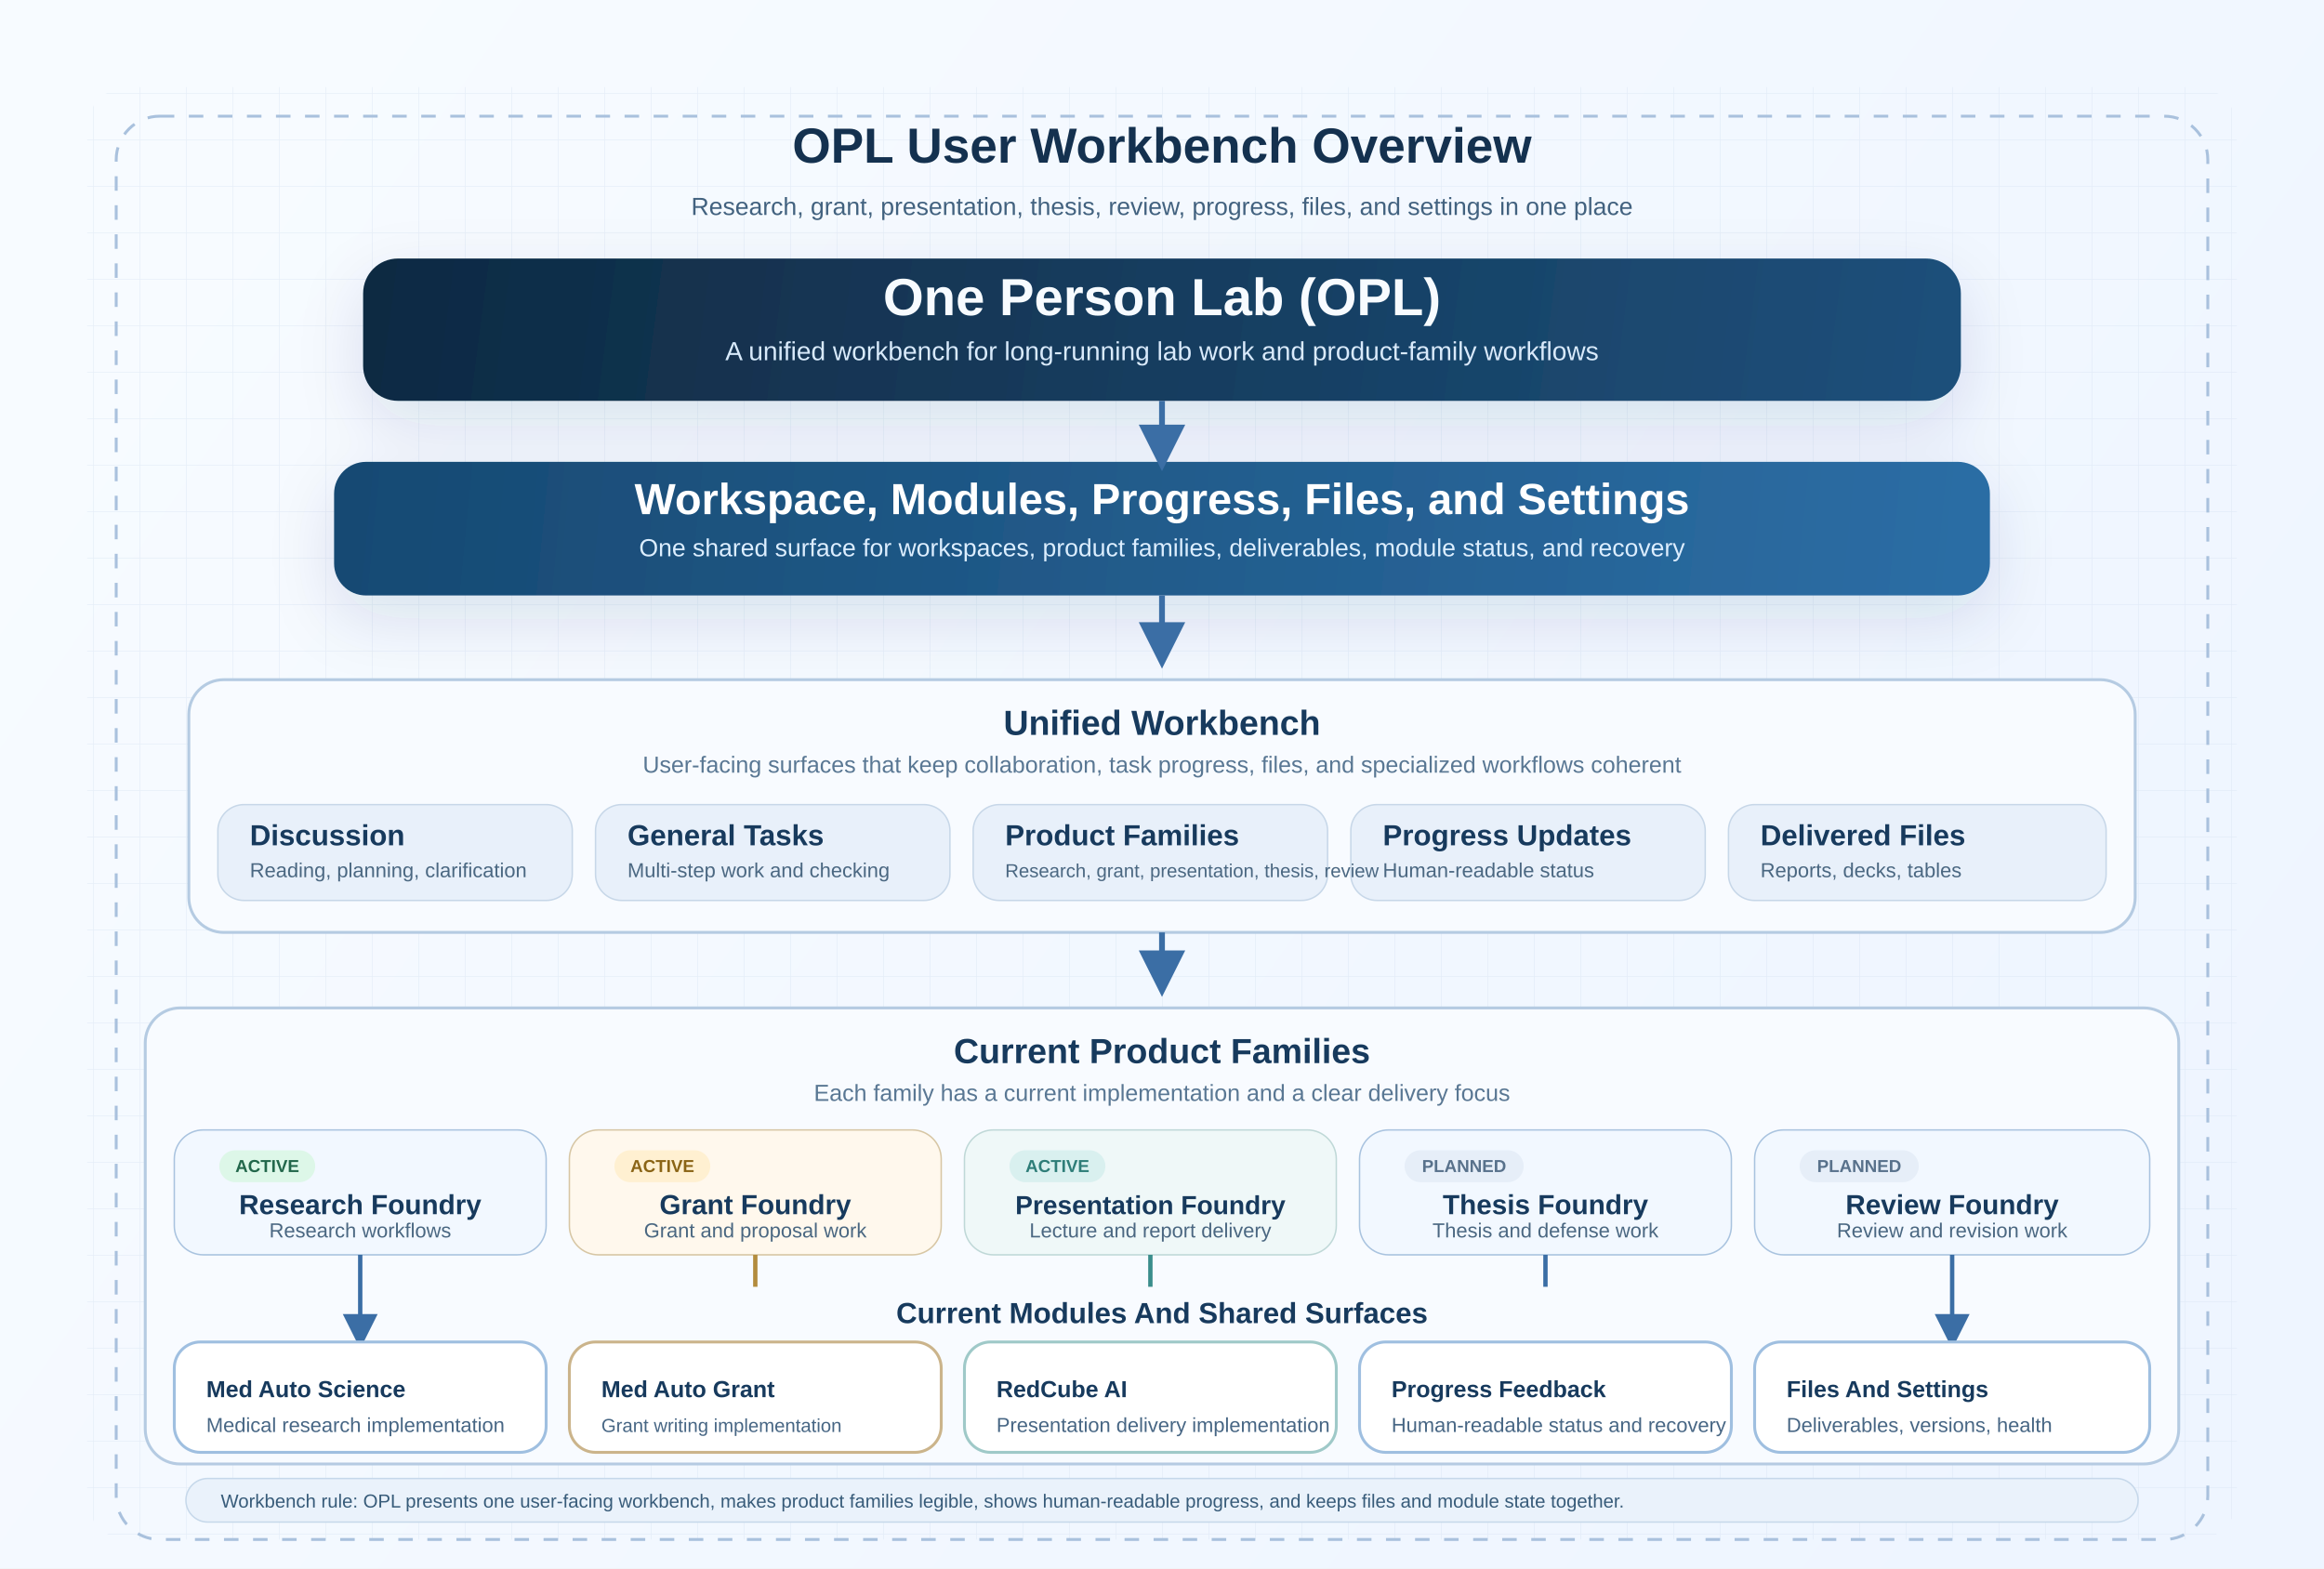
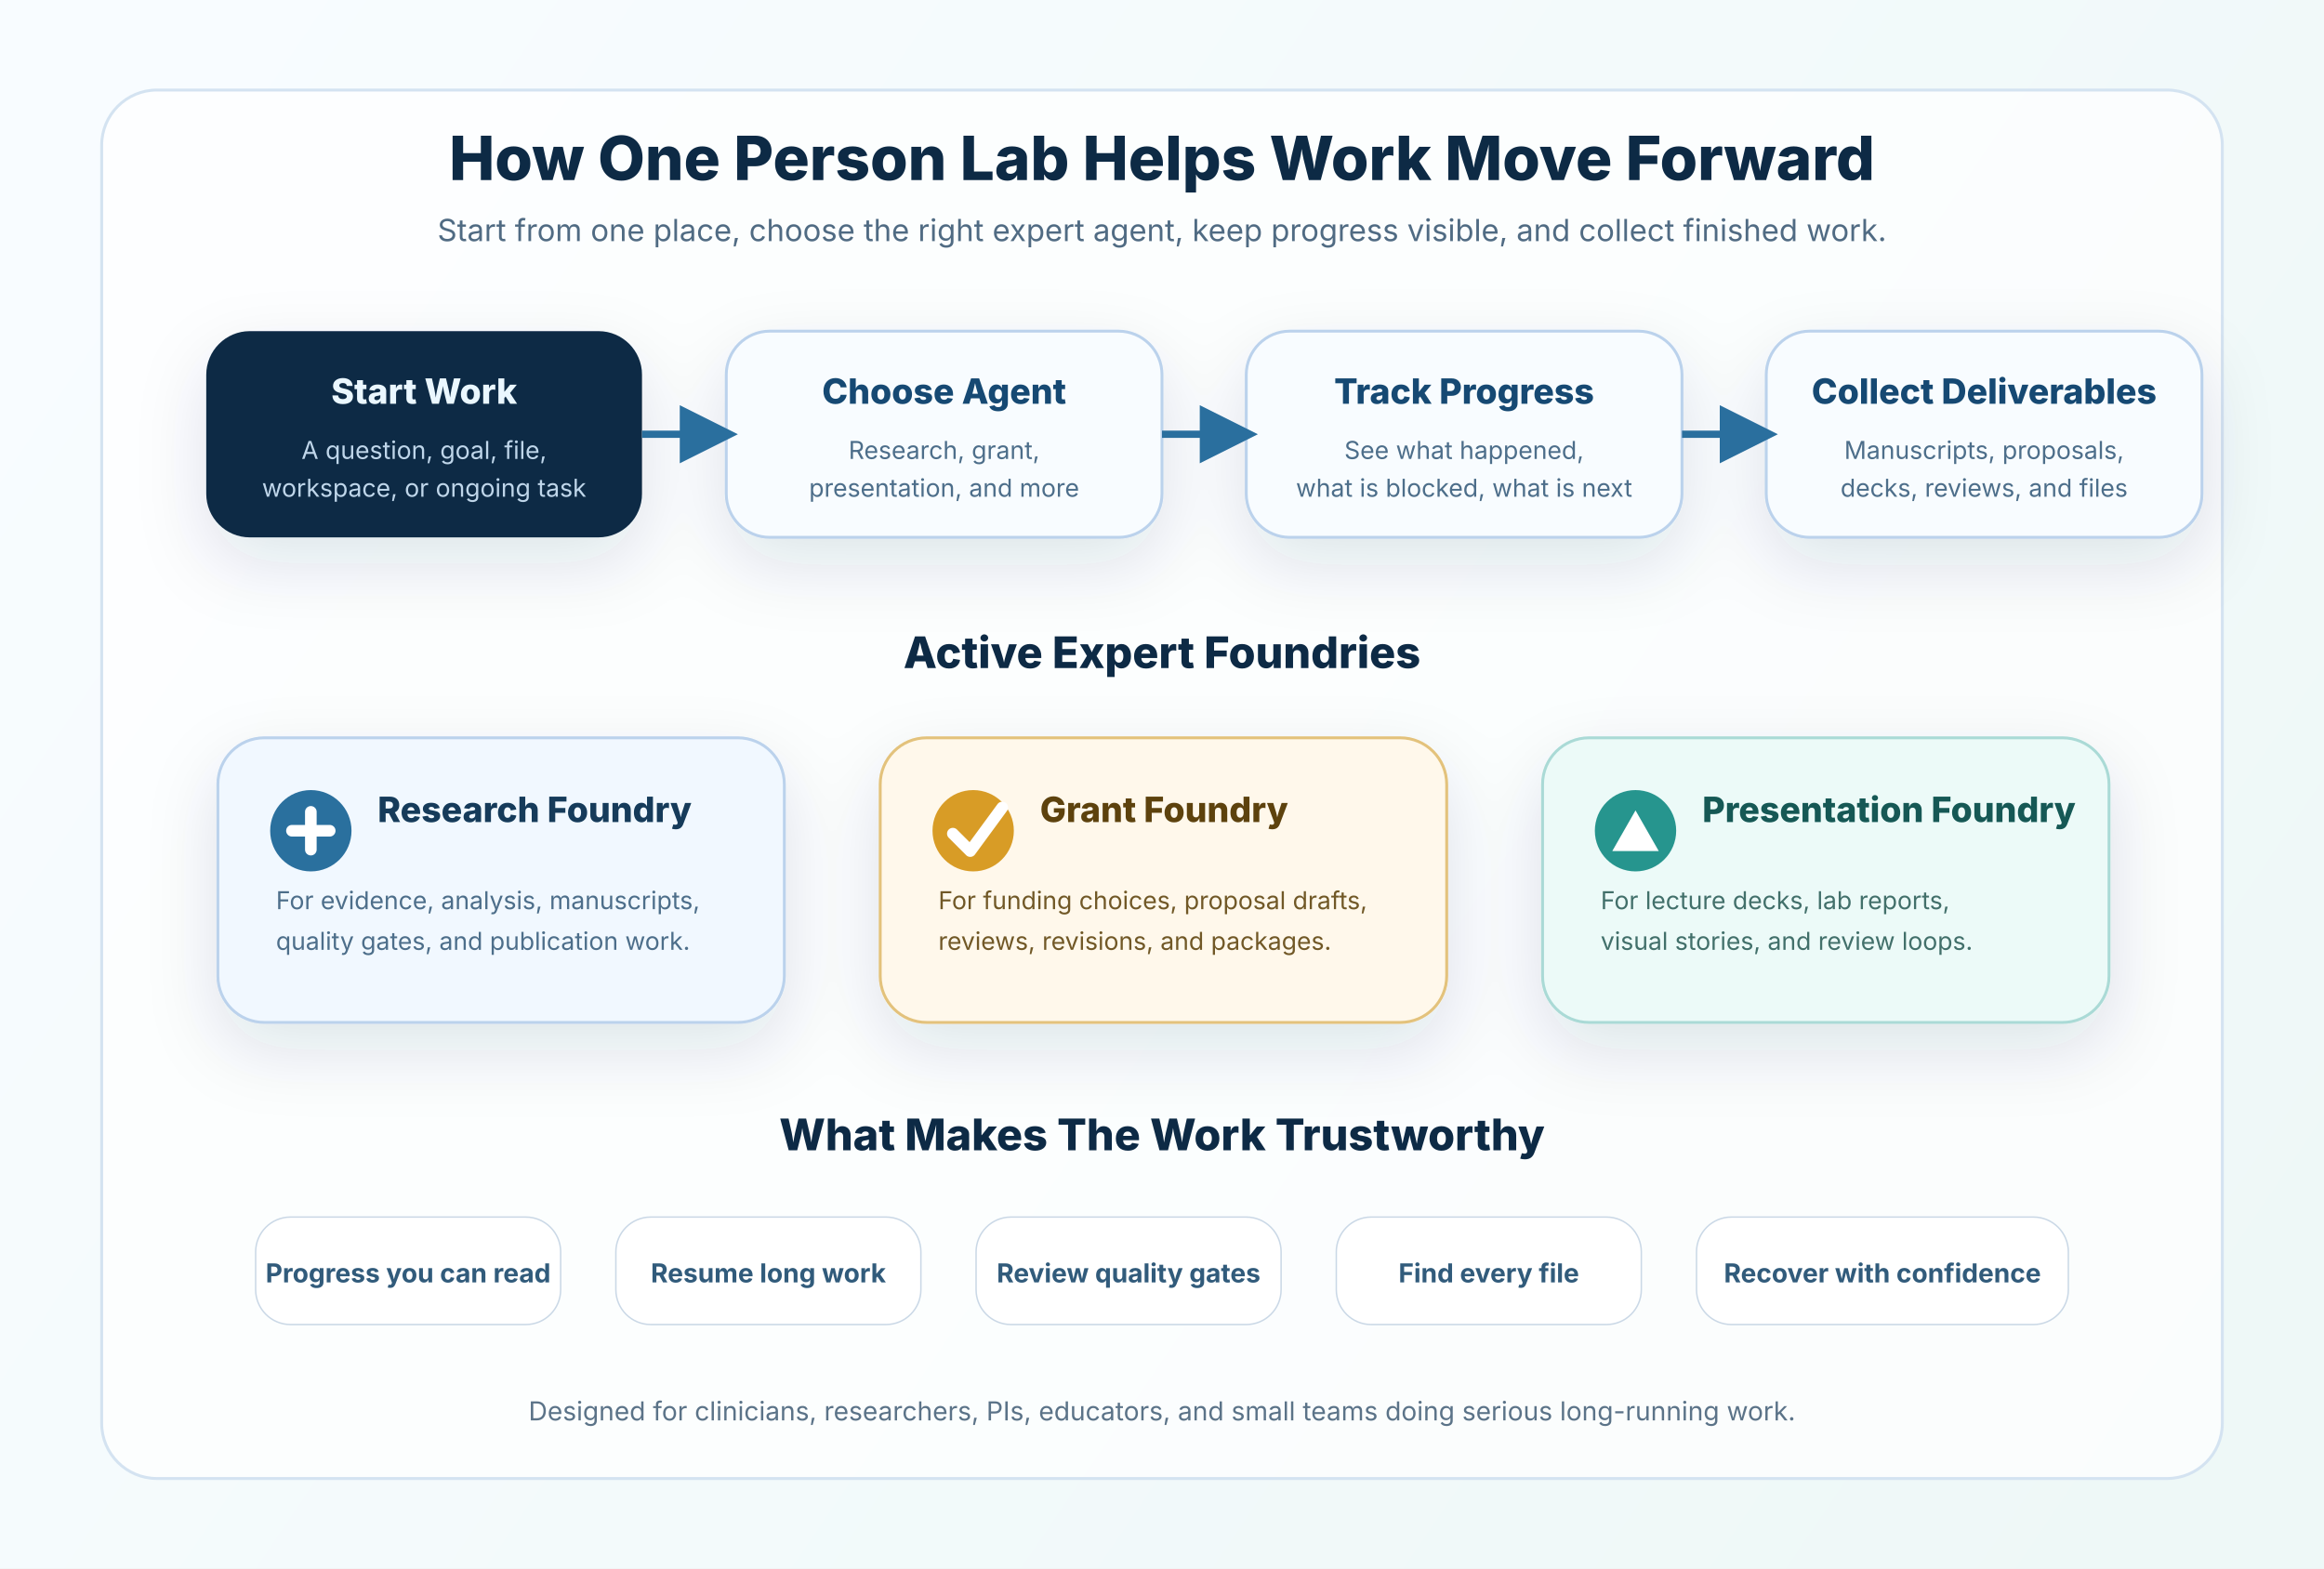
- <svg xmlns="http://www.w3.org/2000/svg" width="1600" height="1080" viewBox="0 0 1600 1080" fill="none">
+ <svg xmlns="http://www.w3.org/2000/svg" width="1600" height="1080" viewBox="0 0 1600 1080" fill="none" role="img" aria-label="One Person Lab workbench overview">
  <defs>
-     <linearGradient id="opl-bg" x1="140" y1="80" x2="1460" y2="1000" gradientUnits="userSpaceOnUse">
-       <stop offset="0" stop-color="#F7FBFF" />
-       <stop offset="1" stop-color="#EEF5FF" />
+     <linearGradient id="bg" x1="80" y1="60" x2="1520" y2="1040" gradientUnits="userSpaceOnUse">
+       <stop offset="0" stop-color="#F8FCFF" />
+       <stop offset="1" stop-color="#EEF8F7" />
    </linearGradient>
-     <linearGradient id="opl-top" x1="270" y1="132" x2="1330" y2="270" gradientUnits="userSpaceOnUse">
-       <stop offset="0" stop-color="#0F2A43" />
-       <stop offset="1" stop-color="#1D4F7A" />
-     </linearGradient>
-     <linearGradient id="opl-substrate" x1="250" y1="278" x2="1350" y2="386" gradientUnits="userSpaceOnUse">
-       <stop offset="0" stop-color="#174A73" />
-       <stop offset="1" stop-color="#2C6DA4" />
-     </linearGradient>
-     <filter id="soft-shadow" x="-40" y="-40" width="1680" height="1160" filterUnits="userSpaceOnUse" color-interpolation-filters="sRGB">
-       <feDropShadow dx="0" dy="16" stdDeviation="22" flood-color="#1A3E66" flood-opacity="0.12" />
+     <filter id="shadow" x="0" y="0" width="1600" height="1080" filterUnits="userSpaceOnUse" color-interpolation-filters="sRGB">
+       <feDropShadow dx="0" dy="18" stdDeviation="24" flood-color="#173A5D" flood-opacity="0.12" />
    </filter>
-     <marker id="arrow-head" viewBox="0 0 10 10" refX="8" refY="5" markerWidth="8" markerHeight="8" orient="auto-start-reverse">
-       <path d="M 0 0 L 10 5 L 0 10 z" fill="#3B6EA5" />
+     <marker id="arrow" viewBox="0 0 10 10" refX="8" refY="5" markerWidth="8" markerHeight="8" orient="auto-start-reverse">
+       <path d="M0 0L10 5L0 10Z" fill="#2A6F9E" />
    </marker>
-     <pattern id="grid" width="32" height="32" patternUnits="userSpaceOnUse">
-       <path d="M 32 0 L 0 0 0 32" stroke="#C9D8EA" stroke-width="1" />
-     </pattern>
  </defs>
-   <rect x="0" y="0" width="1600" height="1080" fill="url(#opl-bg)" />
-   <rect x="60" y="60" width="1480" height="1000" rx="28" fill="url(#grid)" opacity="0.34" />
-   <rect x="80" y="80" width="1440" height="980" rx="30" stroke="#A9C1DD" stroke-width="2" stroke-dasharray="10 10" />
-   <text x="800" y="112" text-anchor="middle" fill="#14314F" font-family="'Segoe UI', 'Helvetica Neue', Arial, sans-serif" font-size="34" font-weight="700">
-     OPL User Workbench Overview
-   </text>
-   <text x="800" y="148" text-anchor="middle" fill="#42627F" font-family="'Segoe UI', 'Helvetica Neue', Arial, sans-serif" font-size="17">
-     Research, grant, presentation, thesis, review, progress, files, and settings in one place
-   </text>
-   <g filter="url(#soft-shadow)">
-     <rect x="250" y="178" width="1100" height="98" rx="24" fill="url(#opl-top)" />
-     <text x="800" y="217" text-anchor="middle" fill="#F7FBFF" font-family="'Segoe UI', 'Helvetica Neue', Arial, sans-serif" font-size="36" font-weight="700">
-       One Person Lab (OPL)
-     </text>
-     <text x="800" y="248" text-anchor="middle" fill="#D9EAFB" font-family="'Segoe UI', 'Helvetica Neue', Arial, sans-serif" font-size="18">
-       A unified workbench for long-running lab work and product-family workflows
-     </text>
-     <rect x="230" y="318" width="1140" height="92" rx="22" fill="url(#opl-substrate)" />
-     <text x="800" y="354" text-anchor="middle" fill="#FFFFFF" font-family="'Segoe UI', 'Helvetica Neue', Arial, sans-serif" font-size="30" font-weight="700">
-       Workspace, Modules, Progress, Files, and Settings
-     </text>
-     <text x="800" y="383" text-anchor="middle" fill="#DCEEFF" font-family="'Segoe UI', 'Helvetica Neue', Arial, sans-serif" font-size="17">
-       One shared surface for workspaces, product families, deliverables, module status, and recovery
-     </text>
+   <rect width="1600" height="1080" fill="url(#bg)" />
+   <rect x="70" y="62" width="1460" height="956" rx="38" fill="#FFFFFF" fill-opacity="0.72" stroke="#D4E3F1" stroke-width="2" />
+   <text x="800" y="124" text-anchor="middle" fill="#0D2A45" font-family="Inter, Avenir Next, Helvetica, Arial, sans-serif" font-size="42" font-weight="800">How One Person Lab Helps Work Move Forward</text>
+   <text x="800" y="166" text-anchor="middle" fill="#506B83" font-family="Inter, Avenir Next, Helvetica, Arial, sans-serif" font-size="21">Start from one place, choose the right expert agent, keep progress visible, and collect finished work.</text>
+   <g filter="url(#shadow)">
+     <rect x="142" y="228" width="300" height="142" rx="30" fill="#0D2A45" />
+     <text x="292" y="278" text-anchor="middle" fill="#EAF7FF" font-family="Inter, Avenir Next, Helvetica, Arial, sans-serif" font-size="24" font-weight="800">Start Work</text>
+     <text x="292" y="316" text-anchor="middle" fill="#BFD6EA" font-family="Inter, Avenir Next, Helvetica, Arial, sans-serif" font-size="17">A question, goal, file,</text>
+     <text x="292" y="342" text-anchor="middle" fill="#BFD6EA" font-family="Inter, Avenir Next, Helvetica, Arial, sans-serif" font-size="17">workspace, or ongoing task</text>
+     <rect x="500" y="228" width="300" height="142" rx="30" fill="#F8FCFF" stroke="#BBD2EC" stroke-width="2" />
+     <text x="650" y="278" text-anchor="middle" fill="#174A73" font-family="Inter, Avenir Next, Helvetica, Arial, sans-serif" font-size="24" font-weight="800">Choose Agent</text>
+     <text x="650" y="316" text-anchor="middle" fill="#4D6E8A" font-family="Inter, Avenir Next, Helvetica, Arial, sans-serif" font-size="17">Research, grant,</text>
+     <text x="650" y="342" text-anchor="middle" fill="#4D6E8A" font-family="Inter, Avenir Next, Helvetica, Arial, sans-serif" font-size="17">presentation, and more</text>
+     <rect x="858" y="228" width="300" height="142" rx="30" fill="#F8FCFF" stroke="#BBD2EC" stroke-width="2" />
+     <text x="1008" y="278" text-anchor="middle" fill="#174A73" font-family="Inter, Avenir Next, Helvetica, Arial, sans-serif" font-size="24" font-weight="800">Track Progress</text>
+     <text x="1008" y="316" text-anchor="middle" fill="#4D6E8A" font-family="Inter, Avenir Next, Helvetica, Arial, sans-serif" font-size="17">See what happened,</text>
+     <text x="1008" y="342" text-anchor="middle" fill="#4D6E8A" font-family="Inter, Avenir Next, Helvetica, Arial, sans-serif" font-size="17">what is blocked, what is next</text>
+     <rect x="1216" y="228" width="300" height="142" rx="30" fill="#F8FCFF" stroke="#BBD2EC" stroke-width="2" />
+     <text x="1366" y="278" text-anchor="middle" fill="#174A73" font-family="Inter, Avenir Next, Helvetica, Arial, sans-serif" font-size="24" font-weight="800">Collect Deliverables</text>
+     <text x="1366" y="316" text-anchor="middle" fill="#4D6E8A" font-family="Inter, Avenir Next, Helvetica, Arial, sans-serif" font-size="17">Manuscripts, proposals,</text>
+     <text x="1366" y="342" text-anchor="middle" fill="#4D6E8A" font-family="Inter, Avenir Next, Helvetica, Arial, sans-serif" font-size="17">decks, reviews, and files</text>
  </g>
-   <path d="M 800 276 L 800 318" stroke="#3B6EA5" stroke-width="4" marker-end="url(#arrow-head)" />
-   <path d="M 800 410 L 800 454" stroke="#3B6EA5" stroke-width="4" marker-end="url(#arrow-head)" />
-   <rect x="130" y="468" width="1340" height="174" rx="24" fill="#F8FBFF" stroke="#B5CBE2" stroke-width="2" />
-   <text x="800" y="506" text-anchor="middle" fill="#173A5D" font-family="'Segoe UI', 'Helvetica Neue', Arial, sans-serif" font-size="24" font-weight="700">
-     Unified Workbench
-   </text>
-   <text x="800" y="532" text-anchor="middle" fill="#597793" font-family="'Segoe UI', 'Helvetica Neue', Arial, sans-serif" font-size="16">
-     User-facing surfaces that keep collaboration, task progress, files, and specialized workflows coherent
-   </text>
-   <rect x="150" y="554" width="244" height="66" rx="18" fill="#E8F0FA" stroke="#C7D7E8" />
-   <rect x="410" y="554" width="244" height="66" rx="18" fill="#E8F0FA" stroke="#C7D7E8" />
-   <rect x="670" y="554" width="244" height="66" rx="18" fill="#E8F0FA" stroke="#C7D7E8" />
-   <rect x="930" y="554" width="244" height="66" rx="18" fill="#E8F0FA" stroke="#C7D7E8" />
-   <rect x="1190" y="554" width="260" height="66" rx="18" fill="#E8F0FA" stroke="#C7D7E8" />
-   <text x="172" y="582" fill="#173A5D" font-family="'Segoe UI', 'Helvetica Neue', Arial, sans-serif" font-size="20" font-weight="700">Discussion</text>
-   <text x="172" y="604" fill="#4A6781" font-family="'Segoe UI', 'Helvetica Neue', Arial, sans-serif" font-size="14">Reading, planning, clarification</text>
-   <text x="432" y="582" fill="#173A5D" font-family="'Segoe UI', 'Helvetica Neue', Arial, sans-serif" font-size="20" font-weight="700">General Tasks</text>
-   <text x="432" y="604" fill="#4A6781" font-family="'Segoe UI', 'Helvetica Neue', Arial, sans-serif" font-size="14">Multi-step work and checking</text>
-   <text x="692" y="582" fill="#173A5D" font-family="'Segoe UI', 'Helvetica Neue', Arial, sans-serif" font-size="20" font-weight="700">Product Families</text>
-   <text x="692" y="604" fill="#4A6781" font-family="'Segoe UI', 'Helvetica Neue', Arial, sans-serif" font-size="13">Research, grant, presentation, thesis, review</text>
-   <text x="952" y="582" fill="#173A5D" font-family="'Segoe UI', 'Helvetica Neue', Arial, sans-serif" font-size="20" font-weight="700">Progress Updates</text>
-   <text x="952" y="604" fill="#4A6781" font-family="'Segoe UI', 'Helvetica Neue', Arial, sans-serif" font-size="14">Human-readable status</text>
-   <text x="1212" y="582" fill="#173A5D" font-family="'Segoe UI', 'Helvetica Neue', Arial, sans-serif" font-size="20" font-weight="700">Delivered Files</text>
-   <text x="1212" y="604" fill="#4A6781" font-family="'Segoe UI', 'Helvetica Neue', Arial, sans-serif" font-size="14">Reports, decks, tables</text>
-   <path d="M 800 642 L 800 680" stroke="#3B6EA5" stroke-width="4" marker-end="url(#arrow-head)" />
-   <rect x="100" y="694" width="1400" height="314" rx="24" fill="#F8FBFF" stroke="#B5CBE2" stroke-width="2" />
-   <text x="800" y="732" text-anchor="middle" fill="#173A5D" font-family="'Segoe UI', 'Helvetica Neue', Arial, sans-serif" font-size="24" font-weight="700">
-     Current Product Families
-   </text>
-   <text x="800" y="758" text-anchor="middle" fill="#597793" font-family="'Segoe UI', 'Helvetica Neue', Arial, sans-serif" font-size="16">
-     Each family has a current implementation and a clear delivery focus
-   </text>
-   <g>
-     <rect x="120" y="778" width="256" height="86" rx="20" fill="#F2F8FF" stroke="#A9C3DF" />
-     <rect x="151" y="792" width="66" height="22" rx="11" fill="#DDF7E8" />
-     <text x="184" y="807" text-anchor="middle" fill="#22674B" font-family="'Segoe UI', 'Helvetica Neue', Arial, sans-serif" font-size="12" font-weight="700">ACTIVE</text>
-     <text x="248" y="836" text-anchor="middle" fill="#173A5D" font-family="'Segoe UI', 'Helvetica Neue', Arial, sans-serif" font-size="19" font-weight="700">Research Foundry</text>
-     <text x="248" y="852" text-anchor="middle" fill="#4A6781" font-family="'Segoe UI', 'Helvetica Neue', Arial, sans-serif" font-size="14">Research workflows</text>
+   <path d="M442 299H500" stroke="#2A6F9E" stroke-width="5" marker-end="url(#arrow)" />
+   <path d="M800 299H858" stroke="#2A6F9E" stroke-width="5" marker-end="url(#arrow)" />
+   <path d="M1158 299H1216" stroke="#2A6F9E" stroke-width="5" marker-end="url(#arrow)" />
+   <text x="800" y="460" text-anchor="middle" fill="#0D2A45" font-family="Inter, Avenir Next, Helvetica, Arial, sans-serif" font-size="30" font-weight="800">Active Expert Foundries</text>
+   <g filter="url(#shadow)">
+     <rect x="150" y="508" width="390" height="196" rx="32" fill="#F1F8FF" stroke="#BBD2EC" stroke-width="2" />
+     <circle cx="214" cy="572" r="28" fill="#2A6F9E" />
+     <path d="M201 572H227M214 559V585" stroke="#FFFFFF" stroke-width="8" stroke-linecap="round" />
+     <text x="260" y="566" fill="#123A5A" font-family="Inter, Avenir Next, Helvetica, Arial, sans-serif" font-size="24" font-weight="800">Research Foundry</text>
+     <text x="190" y="626" fill="#4D6E8A" font-family="Inter, Avenir Next, Helvetica, Arial, sans-serif" font-size="17">For evidence, analysis, manuscripts,</text>
+     <text x="190" y="654" fill="#4D6E8A" font-family="Inter, Avenir Next, Helvetica, Arial, sans-serif" font-size="17">quality gates, and publication work.</text>
+     <rect x="606" y="508" width="390" height="196" rx="32" fill="#FFF8EB" stroke="#E3C27B" stroke-width="2" />
+     <circle cx="670" cy="572" r="28" fill="#D89C27" />
+     <path d="M656 574L668 586L690 556" stroke="#FFFFFF" stroke-width="8" stroke-linecap="round" stroke-linejoin="round" />
+     <text x="716" y="566" fill="#5D4210" font-family="Inter, Avenir Next, Helvetica, Arial, sans-serif" font-size="24" font-weight="800">Grant Foundry</text>
+     <text x="646" y="626" fill="#715928" font-family="Inter, Avenir Next, Helvetica, Arial, sans-serif" font-size="17">For funding choices, proposal drafts,</text>
+     <text x="646" y="654" fill="#715928" font-family="Inter, Avenir Next, Helvetica, Arial, sans-serif" font-size="17">reviews, revisions, and packages.</text>
+     <rect x="1062" y="508" width="390" height="196" rx="32" fill="#ECFAF8" stroke="#AADAD6" stroke-width="2" />
+     <circle cx="1126" cy="572" r="28" fill="#27958E" />
+     <path d="M1110 586L1126 558L1142 586H1110Z" fill="#FFFFFF" />
+     <text x="1172" y="566" fill="#125854" font-family="Inter, Avenir Next, Helvetica, Arial, sans-serif" font-size="24" font-weight="800">Presentation Foundry</text>
+     <text x="1102" y="626" fill="#426F6B" font-family="Inter, Avenir Next, Helvetica, Arial, sans-serif" font-size="17">For lecture decks, lab reports,</text>
+     <text x="1102" y="654" fill="#426F6B" font-family="Inter, Avenir Next, Helvetica, Arial, sans-serif" font-size="17">visual stories, and review loops.</text>
  </g>
-   <g>
-     <rect x="392" y="778" width="256" height="86" rx="20" fill="#FFF8ED" stroke="#D7C6A4" />
-     <rect x="423" y="792" width="66" height="22" rx="11" fill="#FFF0D1" />
-     <text x="456" y="807" text-anchor="middle" fill="#8A6415" font-family="'Segoe UI', 'Helvetica Neue', Arial, sans-serif" font-size="12" font-weight="700">ACTIVE</text>
-     <text x="520" y="836" text-anchor="middle" fill="#173A5D" font-family="'Segoe UI', 'Helvetica Neue', Arial, sans-serif" font-size="19" font-weight="700">Grant Foundry</text>
-     <text x="520" y="852" text-anchor="middle" fill="#4A6781" font-family="'Segoe UI', 'Helvetica Neue', Arial, sans-serif" font-size="14">Grant and proposal work</text>
+   <text x="800" y="792" text-anchor="middle" fill="#0D2A45" font-family="Inter, Avenir Next, Helvetica, Arial, sans-serif" font-size="30" font-weight="800">What Makes The Work Trustworthy</text>
+   <g font-family="Inter, Avenir Next, Helvetica, Arial, sans-serif" font-size="18" font-weight="700">
+     <rect x="176" y="838" width="210" height="74" rx="24" fill="#FFFFFF" stroke="#CAD8E6" />
+     <text x="281" y="883" text-anchor="middle" fill="#315B7B">Progress you can read</text>
+     <rect x="424" y="838" width="210" height="74" rx="24" fill="#FFFFFF" stroke="#CAD8E6" />
+     <text x="529" y="883" text-anchor="middle" fill="#315B7B">Resume long work</text>
+     <rect x="672" y="838" width="210" height="74" rx="24" fill="#FFFFFF" stroke="#CAD8E6" />
+     <text x="777" y="883" text-anchor="middle" fill="#315B7B">Review quality gates</text>
+     <rect x="920" y="838" width="210" height="74" rx="24" fill="#FFFFFF" stroke="#CAD8E6" />
+     <text x="1025" y="883" text-anchor="middle" fill="#315B7B">Find every file</text>
+     <rect x="1168" y="838" width="256" height="74" rx="24" fill="#FFFFFF" stroke="#CAD8E6" />
+     <text x="1296" y="883" text-anchor="middle" fill="#315B7B">Recover with confidence</text>
  </g>
-   <g>
-     <rect x="664" y="778" width="256" height="86" rx="20" fill="#EFF8F8" stroke="#BFD8D7" />
-     <rect x="695" y="792" width="66" height="22" rx="11" fill="#D9F0EF" />
-     <text x="728" y="807" text-anchor="middle" fill="#2E7D78" font-family="'Segoe UI', 'Helvetica Neue', Arial, sans-serif" font-size="12" font-weight="700">ACTIVE</text>
-     <text x="792" y="836" text-anchor="middle" fill="#173A5D" font-family="'Segoe UI', 'Helvetica Neue', Arial, sans-serif" font-size="18" font-weight="700">Presentation Foundry</text>
-     <text x="792" y="852" text-anchor="middle" fill="#4A6781" font-family="'Segoe UI', 'Helvetica Neue', Arial, sans-serif" font-size="14">Lecture and report delivery</text>
-   </g>
-   <g>
-     <rect x="936" y="778" width="256" height="86" rx="20" fill="#F2F8FF" stroke="#A9C3DF" />
-     <rect x="967" y="792" width="82" height="22" rx="11" fill="#E6EEF8" />
-     <text x="1008" y="807" text-anchor="middle" fill="#58718B" font-family="'Segoe UI', 'Helvetica Neue', Arial, sans-serif" font-size="12" font-weight="700">PLANNED</text>
-     <text x="1064" y="836" text-anchor="middle" fill="#173A5D" font-family="'Segoe UI', 'Helvetica Neue', Arial, sans-serif" font-size="19" font-weight="700">Thesis Foundry</text>
-     <text x="1064" y="852" text-anchor="middle" fill="#4A6781" font-family="'Segoe UI', 'Helvetica Neue', Arial, sans-serif" font-size="14">Thesis and defense work</text>
-   </g>
-   <g>
-     <rect x="1208" y="778" width="272" height="86" rx="20" fill="#F2F8FF" stroke="#A9C3DF" />
-     <rect x="1239" y="792" width="82" height="22" rx="11" fill="#E6EEF8" />
-     <text x="1280" y="807" text-anchor="middle" fill="#58718B" font-family="'Segoe UI', 'Helvetica Neue', Arial, sans-serif" font-size="12" font-weight="700">PLANNED</text>
-     <text x="1344" y="836" text-anchor="middle" fill="#173A5D" font-family="'Segoe UI', 'Helvetica Neue', Arial, sans-serif" font-size="19" font-weight="700">Review Foundry</text>
-     <text x="1344" y="852" text-anchor="middle" fill="#4A6781" font-family="'Segoe UI', 'Helvetica Neue', Arial, sans-serif" font-size="14">Review and revision work</text>
-   </g>
-   <path d="M 248 864 L 248 924" stroke="#3B6EA5" stroke-width="3" marker-end="url(#arrow-head)" />
-   <path d="M 520 864 L 520 924" stroke="#B38C3D" stroke-width="3" marker-end="url(#arrow-head)" />
-   <path d="M 792 864 L 792 924" stroke="#3A8D8B" stroke-width="3" marker-end="url(#arrow-head)" />
-   <path d="M 1064 864 L 1064 924" stroke="#3B6EA5" stroke-width="3" marker-end="url(#arrow-head)" />
-   <path d="M 1344 864 L 1344 924" stroke="#3B6EA5" stroke-width="3" marker-end="url(#arrow-head)" />
-   <rect x="470" y="886" width="660" height="38" rx="19" fill="#F8FBFF" />
-   <text x="800" y="911" text-anchor="middle" fill="#173A5D" font-family="'Segoe UI', 'Helvetica Neue', Arial, sans-serif" font-size="20" font-weight="700">
-     Current Modules And Shared Surfaces
-   </text>
-   <rect x="120" y="924" width="256" height="76" rx="18" fill="#FFFFFF" stroke="#9FBFE0" stroke-width="2" />
-   <rect x="392" y="924" width="256" height="76" rx="18" fill="#FFFFFF" stroke="#CBB48B" stroke-width="2" />
-   <rect x="664" y="924" width="256" height="76" rx="18" fill="#FFFFFF" stroke="#9FC9C8" stroke-width="2" />
-   <rect x="936" y="924" width="256" height="76" rx="18" fill="#FFFFFF" stroke="#9FBFE0" stroke-width="2" />
-   <rect x="1208" y="924" width="272" height="76" rx="18" fill="#FFFFFF" stroke="#9FBFE0" stroke-width="2" />
-   <text x="142" y="962" fill="#173A5D" font-family="'Segoe UI', 'Helvetica Neue', Arial, sans-serif" font-size="16" font-weight="700">Med Auto Science</text>
-   <text x="142" y="986" fill="#476684" font-family="'Segoe UI', 'Helvetica Neue', Arial, sans-serif" font-size="14">Medical research implementation</text>
-   <text x="414" y="962" fill="#173A5D" font-family="'Segoe UI', 'Helvetica Neue', Arial, sans-serif" font-size="16" font-weight="700">Med Auto Grant</text>
-   <text x="414" y="986" fill="#476684" font-family="'Segoe UI', 'Helvetica Neue', Arial, sans-serif" font-size="13">Grant writing implementation</text>
-   <text x="686" y="962" fill="#173A5D" font-family="'Segoe UI', 'Helvetica Neue', Arial, sans-serif" font-size="16" font-weight="700">RedCube AI</text>
-   <text x="686" y="986" fill="#476684" font-family="'Segoe UI', 'Helvetica Neue', Arial, sans-serif" font-size="14">Presentation delivery implementation</text>
-   <text x="958" y="962" fill="#173A5D" font-family="'Segoe UI', 'Helvetica Neue', Arial, sans-serif" font-size="16" font-weight="700">Progress Feedback</text>
-   <text x="958" y="986" fill="#476684" font-family="'Segoe UI', 'Helvetica Neue', Arial, sans-serif" font-size="14">Human-readable status and recovery</text>
-   <text x="1230" y="962" fill="#173A5D" font-family="'Segoe UI', 'Helvetica Neue', Arial, sans-serif" font-size="16" font-weight="700">Files And Settings</text>
-   <text x="1230" y="986" fill="#476684" font-family="'Segoe UI', 'Helvetica Neue', Arial, sans-serif" font-size="14">Deliverables, versions, health</text>
-   <rect x="128" y="1018" width="1344" height="30" rx="15" fill="#EAF2FB" stroke="#C6D8EA" />
-   <text x="152" y="1038" fill="#375B79" font-family="'Segoe UI', 'Helvetica Neue', Arial, sans-serif" font-size="13">
-     Workbench rule: OPL presents one user-facing workbench, makes product families legible, shows human-readable progress, and keeps files and module state together.
-   </text>
+   <text x="800" y="978" text-anchor="middle" fill="#5B7388" font-family="Inter, Avenir Next, Helvetica, Arial, sans-serif" font-size="18">Designed for clinicians, researchers, PIs, educators, and small teams doing serious long-running work.</text>
</svg>
